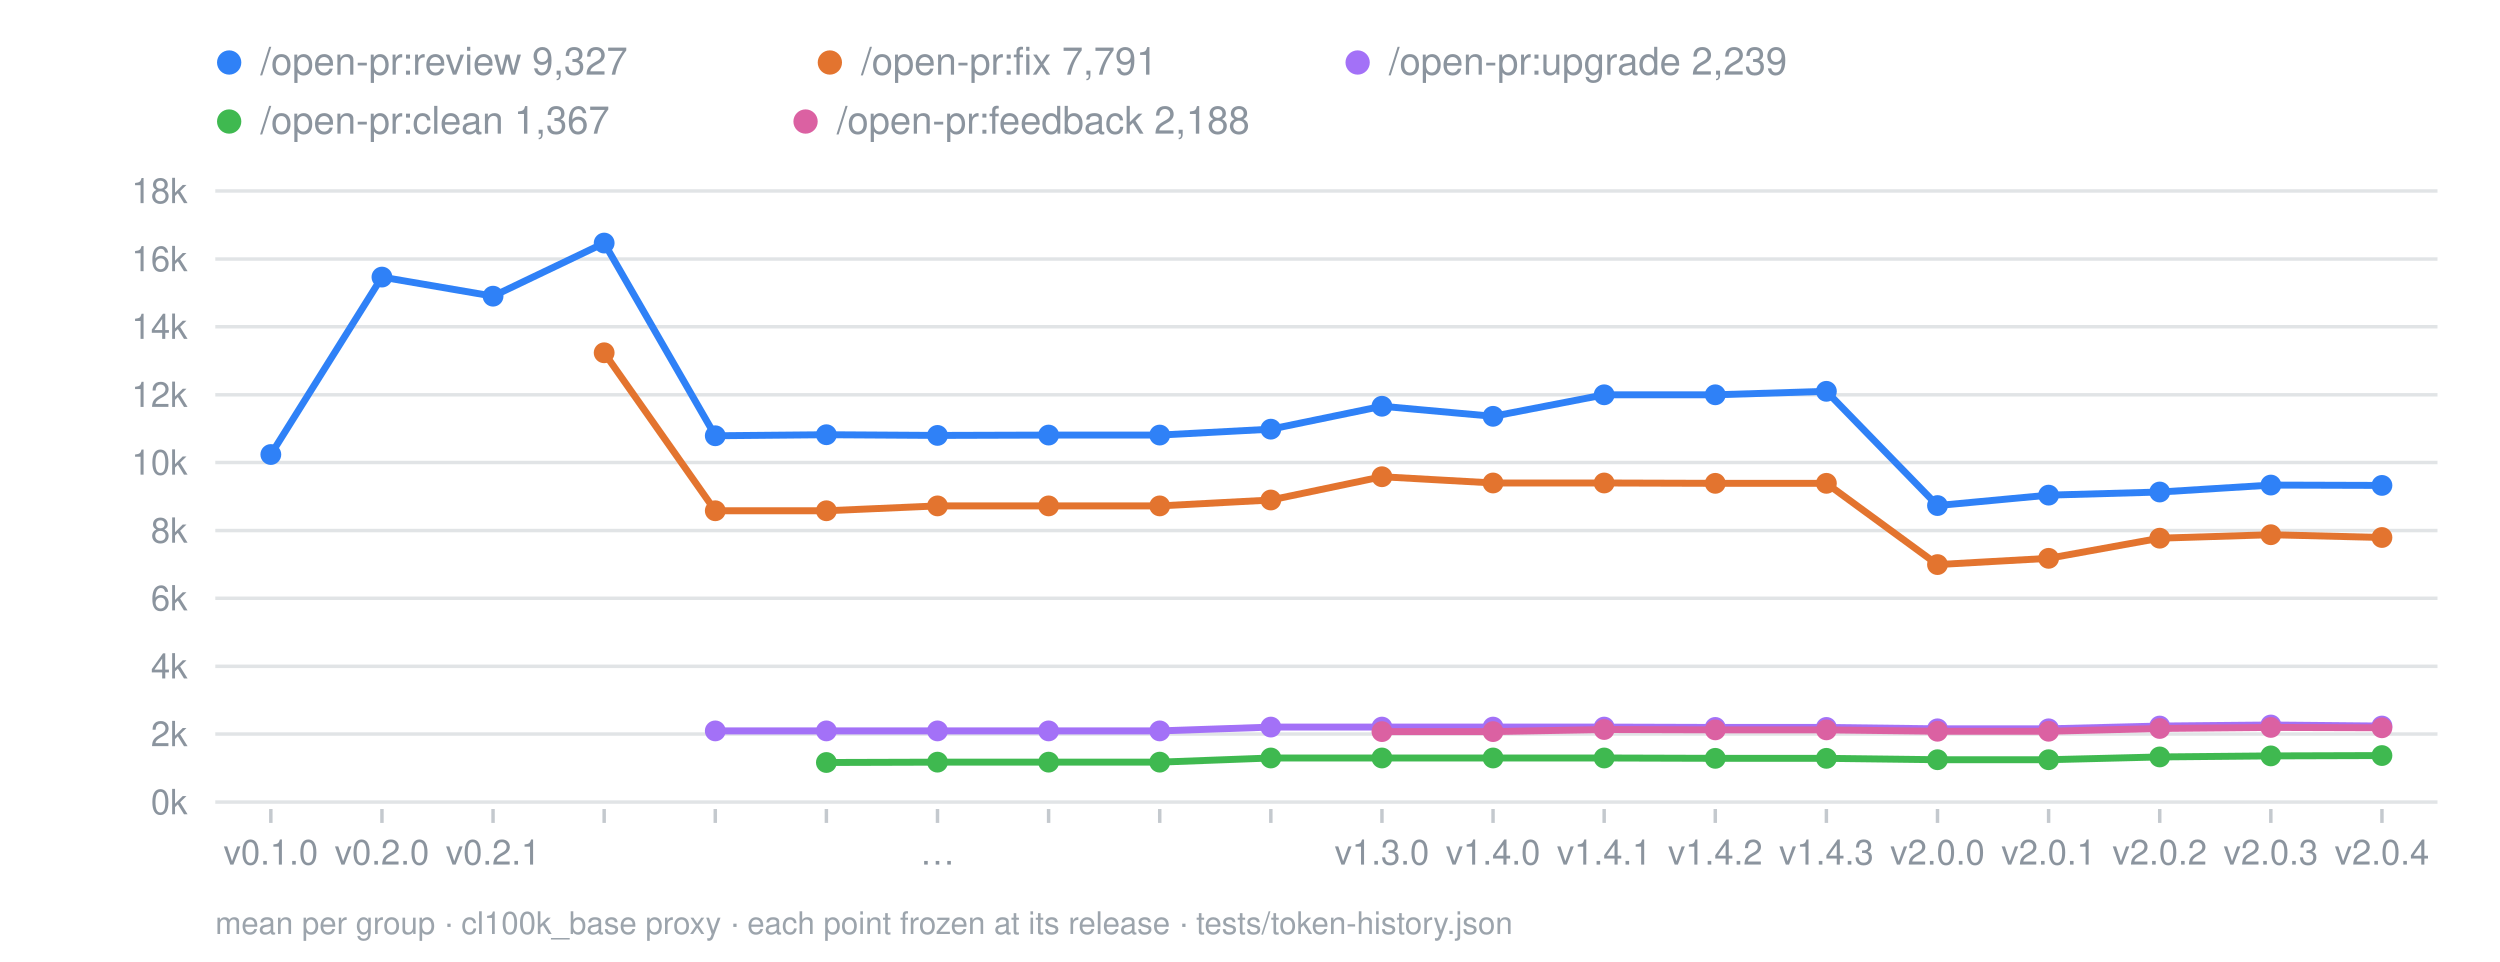
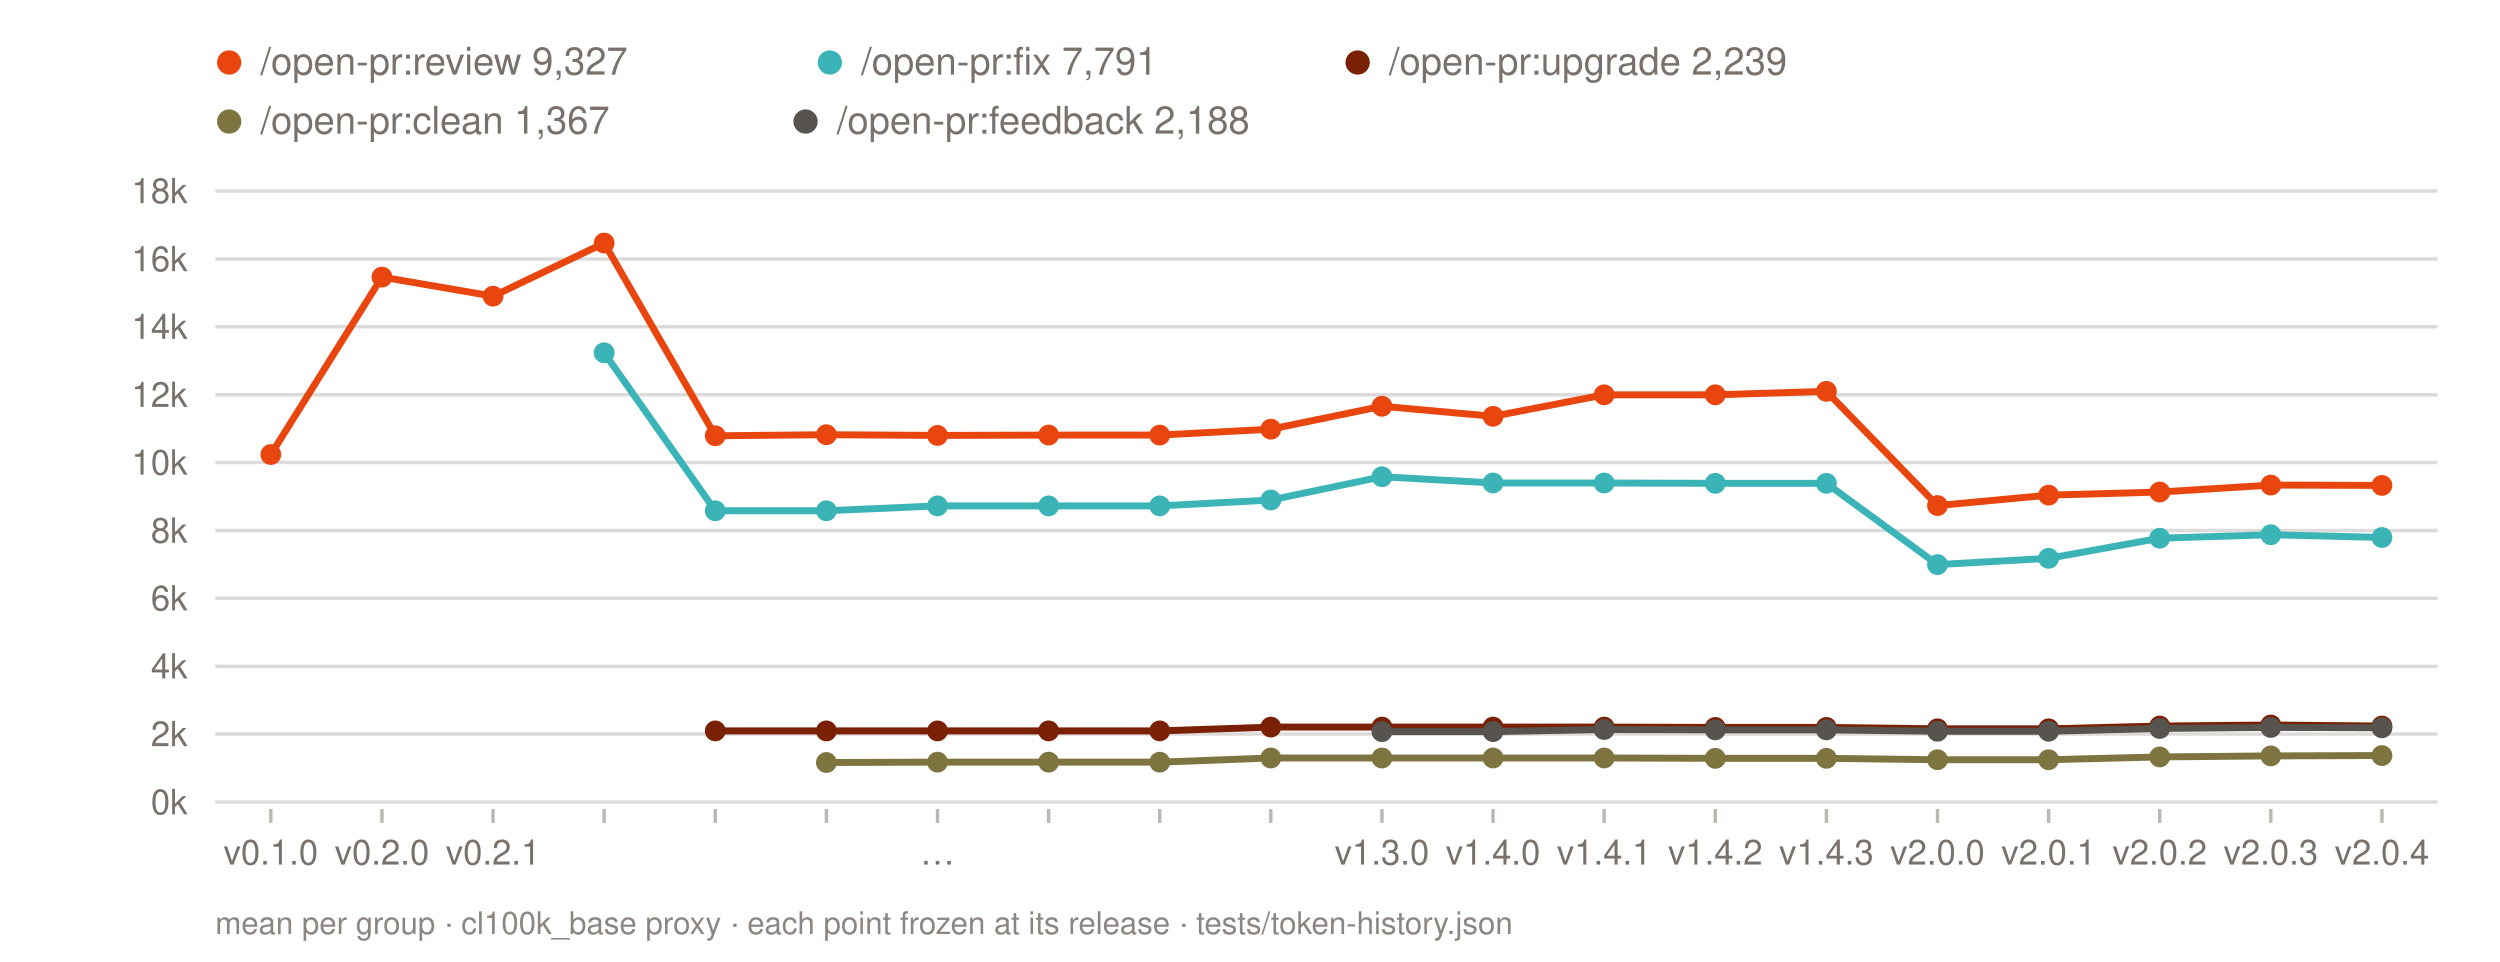
<svg xmlns="http://www.w3.org/2000/svg" viewBox="0 0 720 277" width="720" height="277" font-family="system-ui,-apple-system,Segoe UI,Helvetica,Arial,sans-serif" role="img" aria-label="Context cost per release, one line per command">
-   <line x1="62" y1="231.0" x2="702" y2="231.0" stroke="#8b949e" stroke-opacity="0.25" />
-   <text x="54" y="234.5" text-anchor="end" font-size="10" fill="#8b949e">0k</text>
-   <line x1="62" y1="211.4" x2="702" y2="211.4" stroke="#8b949e" stroke-opacity="0.25" />
-   <text x="54" y="214.9" text-anchor="end" font-size="10" fill="#8b949e">2k</text>
-   <line x1="62" y1="191.9" x2="702" y2="191.9" stroke="#8b949e" stroke-opacity="0.25" />
-   <text x="54" y="195.4" text-anchor="end" font-size="10" fill="#8b949e">4k</text>
-   <line x1="62" y1="172.3" x2="702" y2="172.3" stroke="#8b949e" stroke-opacity="0.25" />
-   <text x="54" y="175.8" text-anchor="end" font-size="10" fill="#8b949e">6k</text>
-   <line x1="62" y1="152.8" x2="702" y2="152.8" stroke="#8b949e" stroke-opacity="0.25" />
-   <text x="54" y="156.3" text-anchor="end" font-size="10" fill="#8b949e">8k</text>
-   <line x1="62" y1="133.2" x2="702" y2="133.2" stroke="#8b949e" stroke-opacity="0.25" />
-   <text x="54" y="136.7" text-anchor="end" font-size="10" fill="#8b949e">10k</text>
-   <line x1="62" y1="113.7" x2="702" y2="113.7" stroke="#8b949e" stroke-opacity="0.25" />
-   <text x="54" y="117.2" text-anchor="end" font-size="10" fill="#8b949e">12k</text>
-   <line x1="62" y1="94.1" x2="702" y2="94.1" stroke="#8b949e" stroke-opacity="0.25" />
-   <text x="54" y="97.6" text-anchor="end" font-size="10" fill="#8b949e">14k</text>
-   <line x1="62" y1="74.6" x2="702" y2="74.6" stroke="#8b949e" stroke-opacity="0.25" />
-   <text x="54" y="78.1" text-anchor="end" font-size="10" fill="#8b949e">16k</text>
-   <line x1="62" y1="55.0" x2="702" y2="55.0" stroke="#8b949e" stroke-opacity="0.25" />
-   <text x="54" y="58.5" text-anchor="end" font-size="10" fill="#8b949e">18k</text>
-   <line x1="78.0" y1="233.0" x2="78.0" y2="237.0" stroke="#8b949e" stroke-opacity="0.5" />
-   <text x="78.0" y="249.0" text-anchor="middle" font-size="10" fill="#8b949e">v0.1.0</text>
-   <line x1="110.0" y1="233.0" x2="110.0" y2="237.0" stroke="#8b949e" stroke-opacity="0.5" />
-   <text x="110.0" y="249.0" text-anchor="middle" font-size="10" fill="#8b949e">v0.2.0</text>
-   <line x1="142.0" y1="233.0" x2="142.0" y2="237.0" stroke="#8b949e" stroke-opacity="0.5" />
-   <text x="142.0" y="249.0" text-anchor="middle" font-size="10" fill="#8b949e">v0.2.1</text>
-   <line x1="174.0" y1="233.0" x2="174.0" y2="237.0" stroke="#8b949e" stroke-opacity="0.5" />
-   <line x1="206.0" y1="233.0" x2="206.0" y2="237.0" stroke="#8b949e" stroke-opacity="0.5" />
-   <line x1="238.0" y1="233.0" x2="238.0" y2="237.0" stroke="#8b949e" stroke-opacity="0.5" />
-   <line x1="270.0" y1="233.0" x2="270.0" y2="237.0" stroke="#8b949e" stroke-opacity="0.5" />
-   <line x1="302.0" y1="233.0" x2="302.0" y2="237.0" stroke="#8b949e" stroke-opacity="0.5" />
-   <line x1="334.0" y1="233.0" x2="334.0" y2="237.0" stroke="#8b949e" stroke-opacity="0.5" />
-   <line x1="366.0" y1="233.0" x2="366.0" y2="237.0" stroke="#8b949e" stroke-opacity="0.5" />
-   <line x1="398.0" y1="233.0" x2="398.0" y2="237.0" stroke="#8b949e" stroke-opacity="0.5" />
-   <text x="398.0" y="249.0" text-anchor="middle" font-size="10" fill="#8b949e">v1.3.0</text>
-   <line x1="430.0" y1="233.0" x2="430.0" y2="237.0" stroke="#8b949e" stroke-opacity="0.5" />
-   <text x="430.0" y="249.0" text-anchor="middle" font-size="10" fill="#8b949e">v1.4.0</text>
-   <line x1="462.0" y1="233.0" x2="462.0" y2="237.0" stroke="#8b949e" stroke-opacity="0.5" />
-   <text x="462.0" y="249.0" text-anchor="middle" font-size="10" fill="#8b949e">v1.4.1</text>
-   <line x1="494.0" y1="233.0" x2="494.0" y2="237.0" stroke="#8b949e" stroke-opacity="0.5" />
-   <text x="494.0" y="249.0" text-anchor="middle" font-size="10" fill="#8b949e">v1.4.2</text>
-   <line x1="526.0" y1="233.0" x2="526.0" y2="237.0" stroke="#8b949e" stroke-opacity="0.5" />
-   <text x="526.0" y="249.0" text-anchor="middle" font-size="10" fill="#8b949e">v1.4.3</text>
-   <line x1="558.0" y1="233.0" x2="558.0" y2="237.0" stroke="#8b949e" stroke-opacity="0.5" />
-   <text x="558.0" y="249.0" text-anchor="middle" font-size="10" fill="#8b949e">v2.0.0</text>
-   <line x1="590.0" y1="233.0" x2="590.0" y2="237.0" stroke="#8b949e" stroke-opacity="0.5" />
-   <text x="590.0" y="249.0" text-anchor="middle" font-size="10" fill="#8b949e">v2.0.1</text>
-   <line x1="622.0" y1="233.0" x2="622.0" y2="237.0" stroke="#8b949e" stroke-opacity="0.5" />
-   <text x="622.0" y="249.0" text-anchor="middle" font-size="10" fill="#8b949e">v2.0.2</text>
-   <line x1="654.0" y1="233.0" x2="654.0" y2="237.0" stroke="#8b949e" stroke-opacity="0.5" />
-   <text x="654.0" y="249.0" text-anchor="middle" font-size="10" fill="#8b949e">v2.0.3</text>
-   <line x1="686.0" y1="233.0" x2="686.0" y2="237.0" stroke="#8b949e" stroke-opacity="0.5" />
-   <text x="686.0" y="249.0" text-anchor="middle" font-size="10" fill="#8b949e">v2.0.4</text>
-   <text x="270.0" y="249.0" text-anchor="middle" font-size="10" fill="#8b949e">…</text>
-   <polyline points="78.0,130.9 110.0,79.8 142.0,85.3 174.0,70.0 206.0,125.5 238.0,125.2 270.0,125.4 302.0,125.3 334.0,125.3 366.0,123.6 398.0,117.0 430.0,119.9 462.0,113.7 494.0,113.7 526.0,112.7 558.0,145.6 590.0,142.6 622.0,141.7 654.0,139.7 686.0,139.8" fill="none" stroke="#2f81f7" stroke-width="2" stroke-linejoin="round" />
-   <circle cx="78.0" cy="130.9" r="3" fill="#2f81f7" />
-   <circle cx="110.0" cy="79.8" r="3" fill="#2f81f7" />
-   <circle cx="142.0" cy="85.3" r="3" fill="#2f81f7" />
-   <circle cx="174.0" cy="70.0" r="3" fill="#2f81f7" />
-   <circle cx="206.0" cy="125.5" r="3" fill="#2f81f7" />
-   <circle cx="238.0" cy="125.2" r="3" fill="#2f81f7" />
-   <circle cx="270.0" cy="125.4" r="3" fill="#2f81f7" />
-   <circle cx="302.0" cy="125.3" r="3" fill="#2f81f7" />
-   <circle cx="334.0" cy="125.3" r="3" fill="#2f81f7" />
-   <circle cx="366.0" cy="123.6" r="3" fill="#2f81f7" />
-   <circle cx="398.0" cy="117.0" r="3" fill="#2f81f7" />
-   <circle cx="430.0" cy="119.9" r="3" fill="#2f81f7" />
-   <circle cx="462.0" cy="113.7" r="3" fill="#2f81f7" />
-   <circle cx="494.0" cy="113.7" r="3" fill="#2f81f7" />
-   <circle cx="526.0" cy="112.7" r="3" fill="#2f81f7" />
-   <circle cx="558.0" cy="145.6" r="3" fill="#2f81f7" />
-   <circle cx="590.0" cy="142.6" r="3" fill="#2f81f7" />
-   <circle cx="622.0" cy="141.7" r="3" fill="#2f81f7" />
-   <circle cx="654.0" cy="139.7" r="3" fill="#2f81f7" />
-   <circle cx="686.0" cy="139.8" r="3" fill="#2f81f7" />
-   <polyline points="174.0,101.6 206.0,147.1 238.0,147.1 270.0,145.7 302.0,145.7 334.0,145.7 366.0,144.0 398.0,137.3 430.0,139.1 462.0,139.1 494.0,139.2 526.0,139.2 558.0,162.6 590.0,160.8 622.0,155.0 654.0,154.0 686.0,154.8" fill="none" stroke="#e3742f" stroke-width="2" stroke-linejoin="round" />
-   <circle cx="174.0" cy="101.6" r="3" fill="#e3742f" />
-   <circle cx="206.0" cy="147.1" r="3" fill="#e3742f" />
-   <circle cx="238.0" cy="147.1" r="3" fill="#e3742f" />
-   <circle cx="270.0" cy="145.7" r="3" fill="#e3742f" />
-   <circle cx="302.0" cy="145.7" r="3" fill="#e3742f" />
-   <circle cx="334.0" cy="145.7" r="3" fill="#e3742f" />
-   <circle cx="366.0" cy="144.0" r="3" fill="#e3742f" />
-   <circle cx="398.0" cy="137.3" r="3" fill="#e3742f" />
-   <circle cx="430.0" cy="139.1" r="3" fill="#e3742f" />
-   <circle cx="462.0" cy="139.1" r="3" fill="#e3742f" />
-   <circle cx="494.0" cy="139.2" r="3" fill="#e3742f" />
-   <circle cx="526.0" cy="139.2" r="3" fill="#e3742f" />
-   <circle cx="558.0" cy="162.6" r="3" fill="#e3742f" />
-   <circle cx="590.0" cy="160.8" r="3" fill="#e3742f" />
-   <circle cx="622.0" cy="155.0" r="3" fill="#e3742f" />
-   <circle cx="654.0" cy="154.0" r="3" fill="#e3742f" />
-   <circle cx="686.0" cy="154.8" r="3" fill="#e3742f" />
-   <polyline points="206.0,210.5 238.0,210.5 270.0,210.5 302.0,210.5 334.0,210.5 366.0,209.4 398.0,209.4 430.0,209.4 462.0,209.4 494.0,209.5 526.0,209.5 558.0,209.9 590.0,209.9 622.0,209.1 654.0,208.8 686.0,209.1" fill="none" stroke="#a371f7" stroke-width="2" stroke-linejoin="round" />
-   <circle cx="206.0" cy="210.5" r="3" fill="#a371f7" />
-   <circle cx="238.0" cy="210.5" r="3" fill="#a371f7" />
-   <circle cx="270.0" cy="210.5" r="3" fill="#a371f7" />
-   <circle cx="302.0" cy="210.5" r="3" fill="#a371f7" />
-   <circle cx="334.0" cy="210.5" r="3" fill="#a371f7" />
-   <circle cx="366.0" cy="209.4" r="3" fill="#a371f7" />
-   <circle cx="398.0" cy="209.4" r="3" fill="#a371f7" />
-   <circle cx="430.0" cy="209.4" r="3" fill="#a371f7" />
-   <circle cx="462.0" cy="209.4" r="3" fill="#a371f7" />
-   <circle cx="494.0" cy="209.5" r="3" fill="#a371f7" />
-   <circle cx="526.0" cy="209.5" r="3" fill="#a371f7" />
-   <circle cx="558.0" cy="209.9" r="3" fill="#a371f7" />
-   <circle cx="590.0" cy="209.9" r="3" fill="#a371f7" />
-   <circle cx="622.0" cy="209.1" r="3" fill="#a371f7" />
-   <circle cx="654.0" cy="208.8" r="3" fill="#a371f7" />
-   <circle cx="686.0" cy="209.1" r="3" fill="#a371f7" />
-   <polyline points="238.0,219.6 270.0,219.5 302.0,219.5 334.0,219.5 366.0,218.3 398.0,218.3 430.0,218.3 462.0,218.3 494.0,218.4 526.0,218.4 558.0,218.8 590.0,218.8 622.0,218.0 654.0,217.7 686.0,217.6" fill="none" stroke="#3fb950" stroke-width="2" stroke-linejoin="round" />
-   <circle cx="238.0" cy="219.6" r="3" fill="#3fb950" />
-   <circle cx="270.0" cy="219.5" r="3" fill="#3fb950" />
-   <circle cx="302.0" cy="219.5" r="3" fill="#3fb950" />
-   <circle cx="334.0" cy="219.5" r="3" fill="#3fb950" />
-   <circle cx="366.0" cy="218.3" r="3" fill="#3fb950" />
-   <circle cx="398.0" cy="218.3" r="3" fill="#3fb950" />
-   <circle cx="430.0" cy="218.3" r="3" fill="#3fb950" />
-   <circle cx="462.0" cy="218.3" r="3" fill="#3fb950" />
-   <circle cx="494.0" cy="218.4" r="3" fill="#3fb950" />
-   <circle cx="526.0" cy="218.4" r="3" fill="#3fb950" />
-   <circle cx="558.0" cy="218.8" r="3" fill="#3fb950" />
-   <circle cx="590.0" cy="218.8" r="3" fill="#3fb950" />
-   <circle cx="622.0" cy="218.0" r="3" fill="#3fb950" />
-   <circle cx="654.0" cy="217.7" r="3" fill="#3fb950" />
-   <circle cx="686.0" cy="217.6" r="3" fill="#3fb950" />
-   <polyline points="398.0,210.7 430.0,210.7 462.0,210.1 494.0,210.2 526.0,210.2 558.0,210.6 590.0,210.6 622.0,209.8 654.0,209.5 686.0,209.6" fill="none" stroke="#db61a2" stroke-width="2" stroke-linejoin="round" />
-   <circle cx="398.0" cy="210.7" r="3" fill="#db61a2" />
-   <circle cx="430.0" cy="210.7" r="3" fill="#db61a2" />
-   <circle cx="462.0" cy="210.1" r="3" fill="#db61a2" />
-   <circle cx="494.0" cy="210.2" r="3" fill="#db61a2" />
-   <circle cx="526.0" cy="210.2" r="3" fill="#db61a2" />
-   <circle cx="558.0" cy="210.6" r="3" fill="#db61a2" />
-   <circle cx="590.0" cy="210.6" r="3" fill="#db61a2" />
-   <circle cx="622.0" cy="209.8" r="3" fill="#db61a2" />
-   <circle cx="654.0" cy="209.5" r="3" fill="#db61a2" />
-   <circle cx="686.0" cy="209.6" r="3" fill="#db61a2" />
-   <circle cx="66" cy="18" r="3.5" fill="#2f81f7" />
-   <text x="75" y="21.5" font-size="11" fill="#8b949e">/open-pr:review 9,327</text>
-   <circle cx="239.0" cy="18" r="3.5" fill="#e3742f" />
-   <text x="248.0" y="21.5" font-size="11" fill="#8b949e">/open-pr:fix 7,791</text>
-   <circle cx="391.0" cy="18" r="3.5" fill="#a371f7" />
-   <text x="400.0" y="21.5" font-size="11" fill="#8b949e">/open-pr:upgrade 2,239</text>
-   <circle cx="66" cy="35" r="3.5" fill="#3fb950" />
-   <text x="75" y="38.5" font-size="11" fill="#8b949e">/open-pr:clean 1,367</text>
-   <circle cx="232.0" cy="35" r="3.5" fill="#db61a2" />
-   <text x="241.0" y="38.5" font-size="11" fill="#8b949e">/open-pr:feedback 2,188</text>
-   <text x="62" y="269" font-size="9" fill="#8b949e" fill-opacity="0.85">mean per group · cl100k_base proxy · each point frozen at its release · tests/token-history.json</text>
+   <style>.guide{stroke:#78716c}.label{fill:#78716c}.line-review{stroke:#e8450f}.dot-review{fill:#e8450f}.line-fix{stroke:#3bb4b8}.dot-fix{fill:#3bb4b8}.line-upgrade{stroke:#7a2105}.dot-upgrade{fill:#7a2105}.line-clean{stroke:#7d7440}.dot-clean{fill:#7d7440}.line-feedback{stroke:#57534e}.dot-feedback{fill:#57534e}@media (prefers-color-scheme: dark){.guide{stroke:#a8a29e}.label{fill:#a8a29e}.line-review{stroke:#ff7a45}.dot-review{fill:#ff7a45}.line-fix{stroke:#5fd4d8}.dot-fix{fill:#5fd4d8}.line-upgrade{stroke:#f4b196}.dot-upgrade{fill:#f4b196}.line-clean{stroke:#c9be78}.dot-clean{fill:#c9be78}.line-feedback{stroke:#dcd6cf}.dot-feedback{fill:#dcd6cf}}</style>
+   <line x1="62" y1="231.0" x2="702" y2="231.0" class="guide" stroke-opacity="0.25" />
+   <text x="54" y="234.5" text-anchor="end" font-size="10" class="label">0k</text>
+   <line x1="62" y1="211.4" x2="702" y2="211.4" class="guide" stroke-opacity="0.25" />
+   <text x="54" y="214.9" text-anchor="end" font-size="10" class="label">2k</text>
+   <line x1="62" y1="191.9" x2="702" y2="191.9" class="guide" stroke-opacity="0.25" />
+   <text x="54" y="195.4" text-anchor="end" font-size="10" class="label">4k</text>
+   <line x1="62" y1="172.3" x2="702" y2="172.3" class="guide" stroke-opacity="0.25" />
+   <text x="54" y="175.8" text-anchor="end" font-size="10" class="label">6k</text>
+   <line x1="62" y1="152.8" x2="702" y2="152.8" class="guide" stroke-opacity="0.25" />
+   <text x="54" y="156.3" text-anchor="end" font-size="10" class="label">8k</text>
+   <line x1="62" y1="133.2" x2="702" y2="133.2" class="guide" stroke-opacity="0.25" />
+   <text x="54" y="136.7" text-anchor="end" font-size="10" class="label">10k</text>
+   <line x1="62" y1="113.7" x2="702" y2="113.7" class="guide" stroke-opacity="0.25" />
+   <text x="54" y="117.2" text-anchor="end" font-size="10" class="label">12k</text>
+   <line x1="62" y1="94.1" x2="702" y2="94.1" class="guide" stroke-opacity="0.25" />
+   <text x="54" y="97.6" text-anchor="end" font-size="10" class="label">14k</text>
+   <line x1="62" y1="74.6" x2="702" y2="74.6" class="guide" stroke-opacity="0.25" />
+   <text x="54" y="78.1" text-anchor="end" font-size="10" class="label">16k</text>
+   <line x1="62" y1="55.0" x2="702" y2="55.0" class="guide" stroke-opacity="0.25" />
+   <text x="54" y="58.5" text-anchor="end" font-size="10" class="label">18k</text>
+   <line x1="78.0" y1="233.0" x2="78.0" y2="237.0" class="guide" stroke-opacity="0.5" />
+   <text x="78.0" y="249.0" text-anchor="middle" font-size="10" class="label">v0.1.0</text>
+   <line x1="110.0" y1="233.0" x2="110.0" y2="237.0" class="guide" stroke-opacity="0.5" />
+   <text x="110.0" y="249.0" text-anchor="middle" font-size="10" class="label">v0.2.0</text>
+   <line x1="142.0" y1="233.0" x2="142.0" y2="237.0" class="guide" stroke-opacity="0.5" />
+   <text x="142.0" y="249.0" text-anchor="middle" font-size="10" class="label">v0.2.1</text>
+   <line x1="174.0" y1="233.0" x2="174.0" y2="237.0" class="guide" stroke-opacity="0.5" />
+   <line x1="206.0" y1="233.0" x2="206.0" y2="237.0" class="guide" stroke-opacity="0.5" />
+   <line x1="238.0" y1="233.0" x2="238.0" y2="237.0" class="guide" stroke-opacity="0.5" />
+   <line x1="270.0" y1="233.0" x2="270.0" y2="237.0" class="guide" stroke-opacity="0.5" />
+   <line x1="302.0" y1="233.0" x2="302.0" y2="237.0" class="guide" stroke-opacity="0.5" />
+   <line x1="334.0" y1="233.0" x2="334.0" y2="237.0" class="guide" stroke-opacity="0.5" />
+   <line x1="366.0" y1="233.0" x2="366.0" y2="237.0" class="guide" stroke-opacity="0.5" />
+   <line x1="398.0" y1="233.0" x2="398.0" y2="237.0" class="guide" stroke-opacity="0.5" />
+   <text x="398.0" y="249.0" text-anchor="middle" font-size="10" class="label">v1.3.0</text>
+   <line x1="430.0" y1="233.0" x2="430.0" y2="237.0" class="guide" stroke-opacity="0.5" />
+   <text x="430.0" y="249.0" text-anchor="middle" font-size="10" class="label">v1.4.0</text>
+   <line x1="462.0" y1="233.0" x2="462.0" y2="237.0" class="guide" stroke-opacity="0.5" />
+   <text x="462.0" y="249.0" text-anchor="middle" font-size="10" class="label">v1.4.1</text>
+   <line x1="494.0" y1="233.0" x2="494.0" y2="237.0" class="guide" stroke-opacity="0.5" />
+   <text x="494.0" y="249.0" text-anchor="middle" font-size="10" class="label">v1.4.2</text>
+   <line x1="526.0" y1="233.0" x2="526.0" y2="237.0" class="guide" stroke-opacity="0.5" />
+   <text x="526.0" y="249.0" text-anchor="middle" font-size="10" class="label">v1.4.3</text>
+   <line x1="558.0" y1="233.0" x2="558.0" y2="237.0" class="guide" stroke-opacity="0.5" />
+   <text x="558.0" y="249.0" text-anchor="middle" font-size="10" class="label">v2.0.0</text>
+   <line x1="590.0" y1="233.0" x2="590.0" y2="237.0" class="guide" stroke-opacity="0.5" />
+   <text x="590.0" y="249.0" text-anchor="middle" font-size="10" class="label">v2.0.1</text>
+   <line x1="622.0" y1="233.0" x2="622.0" y2="237.0" class="guide" stroke-opacity="0.5" />
+   <text x="622.0" y="249.0" text-anchor="middle" font-size="10" class="label">v2.0.2</text>
+   <line x1="654.0" y1="233.0" x2="654.0" y2="237.0" class="guide" stroke-opacity="0.5" />
+   <text x="654.0" y="249.0" text-anchor="middle" font-size="10" class="label">v2.0.3</text>
+   <line x1="686.0" y1="233.0" x2="686.0" y2="237.0" class="guide" stroke-opacity="0.5" />
+   <text x="686.0" y="249.0" text-anchor="middle" font-size="10" class="label">v2.0.4</text>
+   <text x="270.0" y="249.0" text-anchor="middle" font-size="10" class="label">…</text>
+   <polyline points="78.0,130.9 110.0,79.8 142.0,85.3 174.0,70.0 206.0,125.5 238.0,125.2 270.0,125.4 302.0,125.3 334.0,125.3 366.0,123.6 398.0,117.0 430.0,119.9 462.0,113.7 494.0,113.7 526.0,112.7 558.0,145.6 590.0,142.6 622.0,141.7 654.0,139.7 686.0,139.8" fill="none" class="line-review" stroke-width="2" stroke-linejoin="round" />
+   <circle cx="78.0" cy="130.9" r="3" class="dot-review" />
+   <circle cx="110.0" cy="79.8" r="3" class="dot-review" />
+   <circle cx="142.0" cy="85.3" r="3" class="dot-review" />
+   <circle cx="174.0" cy="70.0" r="3" class="dot-review" />
+   <circle cx="206.0" cy="125.5" r="3" class="dot-review" />
+   <circle cx="238.0" cy="125.2" r="3" class="dot-review" />
+   <circle cx="270.0" cy="125.4" r="3" class="dot-review" />
+   <circle cx="302.0" cy="125.3" r="3" class="dot-review" />
+   <circle cx="334.0" cy="125.3" r="3" class="dot-review" />
+   <circle cx="366.0" cy="123.6" r="3" class="dot-review" />
+   <circle cx="398.0" cy="117.0" r="3" class="dot-review" />
+   <circle cx="430.0" cy="119.9" r="3" class="dot-review" />
+   <circle cx="462.0" cy="113.7" r="3" class="dot-review" />
+   <circle cx="494.0" cy="113.7" r="3" class="dot-review" />
+   <circle cx="526.0" cy="112.7" r="3" class="dot-review" />
+   <circle cx="558.0" cy="145.6" r="3" class="dot-review" />
+   <circle cx="590.0" cy="142.6" r="3" class="dot-review" />
+   <circle cx="622.0" cy="141.7" r="3" class="dot-review" />
+   <circle cx="654.0" cy="139.7" r="3" class="dot-review" />
+   <circle cx="686.0" cy="139.8" r="3" class="dot-review" />
+   <polyline points="174.0,101.6 206.0,147.1 238.0,147.1 270.0,145.7 302.0,145.7 334.0,145.7 366.0,144.0 398.0,137.3 430.0,139.1 462.0,139.1 494.0,139.2 526.0,139.2 558.0,162.6 590.0,160.8 622.0,155.0 654.0,154.0 686.0,154.8" fill="none" class="line-fix" stroke-width="2" stroke-linejoin="round" />
+   <circle cx="174.0" cy="101.6" r="3" class="dot-fix" />
+   <circle cx="206.0" cy="147.1" r="3" class="dot-fix" />
+   <circle cx="238.0" cy="147.1" r="3" class="dot-fix" />
+   <circle cx="270.0" cy="145.7" r="3" class="dot-fix" />
+   <circle cx="302.0" cy="145.7" r="3" class="dot-fix" />
+   <circle cx="334.0" cy="145.7" r="3" class="dot-fix" />
+   <circle cx="366.0" cy="144.0" r="3" class="dot-fix" />
+   <circle cx="398.0" cy="137.3" r="3" class="dot-fix" />
+   <circle cx="430.0" cy="139.1" r="3" class="dot-fix" />
+   <circle cx="462.0" cy="139.1" r="3" class="dot-fix" />
+   <circle cx="494.0" cy="139.2" r="3" class="dot-fix" />
+   <circle cx="526.0" cy="139.2" r="3" class="dot-fix" />
+   <circle cx="558.0" cy="162.6" r="3" class="dot-fix" />
+   <circle cx="590.0" cy="160.8" r="3" class="dot-fix" />
+   <circle cx="622.0" cy="155.0" r="3" class="dot-fix" />
+   <circle cx="654.0" cy="154.0" r="3" class="dot-fix" />
+   <circle cx="686.0" cy="154.8" r="3" class="dot-fix" />
+   <polyline points="206.0,210.5 238.0,210.5 270.0,210.5 302.0,210.5 334.0,210.5 366.0,209.4 398.0,209.4 430.0,209.4 462.0,209.4 494.0,209.5 526.0,209.5 558.0,209.9 590.0,209.9 622.0,209.1 654.0,208.8 686.0,209.1" fill="none" class="line-upgrade" stroke-width="2" stroke-linejoin="round" />
+   <circle cx="206.0" cy="210.5" r="3" class="dot-upgrade" />
+   <circle cx="238.0" cy="210.5" r="3" class="dot-upgrade" />
+   <circle cx="270.0" cy="210.5" r="3" class="dot-upgrade" />
+   <circle cx="302.0" cy="210.5" r="3" class="dot-upgrade" />
+   <circle cx="334.0" cy="210.5" r="3" class="dot-upgrade" />
+   <circle cx="366.0" cy="209.4" r="3" class="dot-upgrade" />
+   <circle cx="398.0" cy="209.4" r="3" class="dot-upgrade" />
+   <circle cx="430.0" cy="209.4" r="3" class="dot-upgrade" />
+   <circle cx="462.0" cy="209.4" r="3" class="dot-upgrade" />
+   <circle cx="494.0" cy="209.5" r="3" class="dot-upgrade" />
+   <circle cx="526.0" cy="209.5" r="3" class="dot-upgrade" />
+   <circle cx="558.0" cy="209.9" r="3" class="dot-upgrade" />
+   <circle cx="590.0" cy="209.9" r="3" class="dot-upgrade" />
+   <circle cx="622.0" cy="209.1" r="3" class="dot-upgrade" />
+   <circle cx="654.0" cy="208.8" r="3" class="dot-upgrade" />
+   <circle cx="686.0" cy="209.1" r="3" class="dot-upgrade" />
+   <polyline points="238.0,219.6 270.0,219.5 302.0,219.5 334.0,219.5 366.0,218.3 398.0,218.3 430.0,218.3 462.0,218.3 494.0,218.4 526.0,218.4 558.0,218.8 590.0,218.8 622.0,218.0 654.0,217.7 686.0,217.6" fill="none" class="line-clean" stroke-width="2" stroke-linejoin="round" />
+   <circle cx="238.0" cy="219.6" r="3" class="dot-clean" />
+   <circle cx="270.0" cy="219.5" r="3" class="dot-clean" />
+   <circle cx="302.0" cy="219.5" r="3" class="dot-clean" />
+   <circle cx="334.0" cy="219.5" r="3" class="dot-clean" />
+   <circle cx="366.0" cy="218.3" r="3" class="dot-clean" />
+   <circle cx="398.0" cy="218.3" r="3" class="dot-clean" />
+   <circle cx="430.0" cy="218.3" r="3" class="dot-clean" />
+   <circle cx="462.0" cy="218.3" r="3" class="dot-clean" />
+   <circle cx="494.0" cy="218.4" r="3" class="dot-clean" />
+   <circle cx="526.0" cy="218.4" r="3" class="dot-clean" />
+   <circle cx="558.0" cy="218.8" r="3" class="dot-clean" />
+   <circle cx="590.0" cy="218.8" r="3" class="dot-clean" />
+   <circle cx="622.0" cy="218.0" r="3" class="dot-clean" />
+   <circle cx="654.0" cy="217.7" r="3" class="dot-clean" />
+   <circle cx="686.0" cy="217.6" r="3" class="dot-clean" />
+   <polyline points="398.0,210.7 430.0,210.7 462.0,210.1 494.0,210.2 526.0,210.2 558.0,210.6 590.0,210.6 622.0,209.8 654.0,209.5 686.0,209.6" fill="none" class="line-feedback" stroke-width="2" stroke-linejoin="round" />
+   <circle cx="398.0" cy="210.7" r="3" class="dot-feedback" />
+   <circle cx="430.0" cy="210.7" r="3" class="dot-feedback" />
+   <circle cx="462.0" cy="210.1" r="3" class="dot-feedback" />
+   <circle cx="494.0" cy="210.2" r="3" class="dot-feedback" />
+   <circle cx="526.0" cy="210.2" r="3" class="dot-feedback" />
+   <circle cx="558.0" cy="210.6" r="3" class="dot-feedback" />
+   <circle cx="590.0" cy="210.6" r="3" class="dot-feedback" />
+   <circle cx="622.0" cy="209.8" r="3" class="dot-feedback" />
+   <circle cx="654.0" cy="209.5" r="3" class="dot-feedback" />
+   <circle cx="686.0" cy="209.6" r="3" class="dot-feedback" />
+   <circle cx="66" cy="18" r="3.5" class="dot-review" />
+   <text x="75" y="21.5" font-size="11" class="label">/open-pr:review 9,327</text>
+   <circle cx="239.0" cy="18" r="3.5" class="dot-fix" />
+   <text x="248.0" y="21.5" font-size="11" class="label">/open-pr:fix 7,791</text>
+   <circle cx="391.0" cy="18" r="3.5" class="dot-upgrade" />
+   <text x="400.0" y="21.5" font-size="11" class="label">/open-pr:upgrade 2,239</text>
+   <circle cx="66" cy="35" r="3.5" class="dot-clean" />
+   <text x="75" y="38.5" font-size="11" class="label">/open-pr:clean 1,367</text>
+   <circle cx="232.0" cy="35" r="3.5" class="dot-feedback" />
+   <text x="241.0" y="38.5" font-size="11" class="label">/open-pr:feedback 2,188</text>
+   <text x="62" y="269" font-size="9" class="label" fill-opacity="0.85">mean per group · cl100k_base proxy · each point frozen at its release · tests/token-history.json</text>
</svg>
